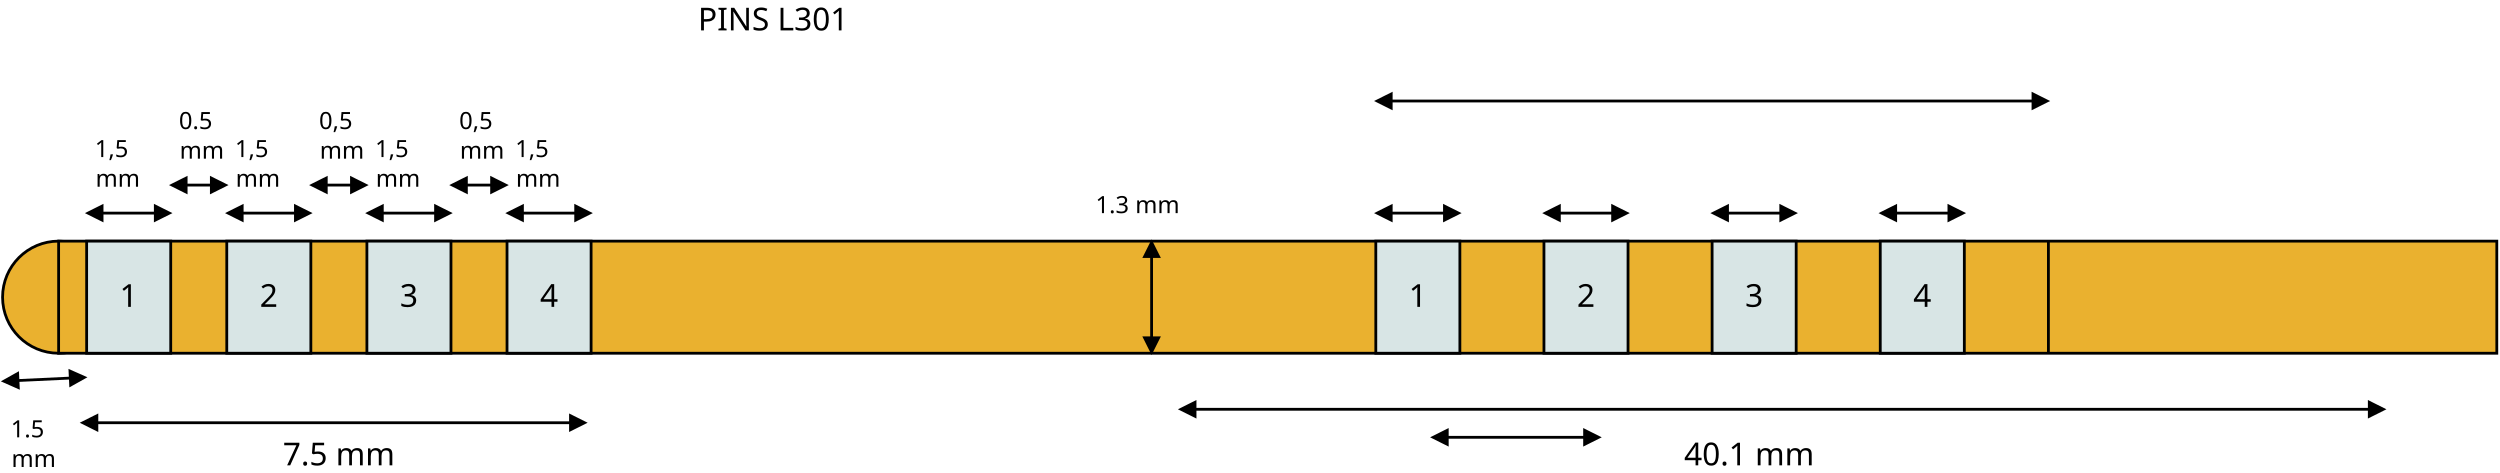
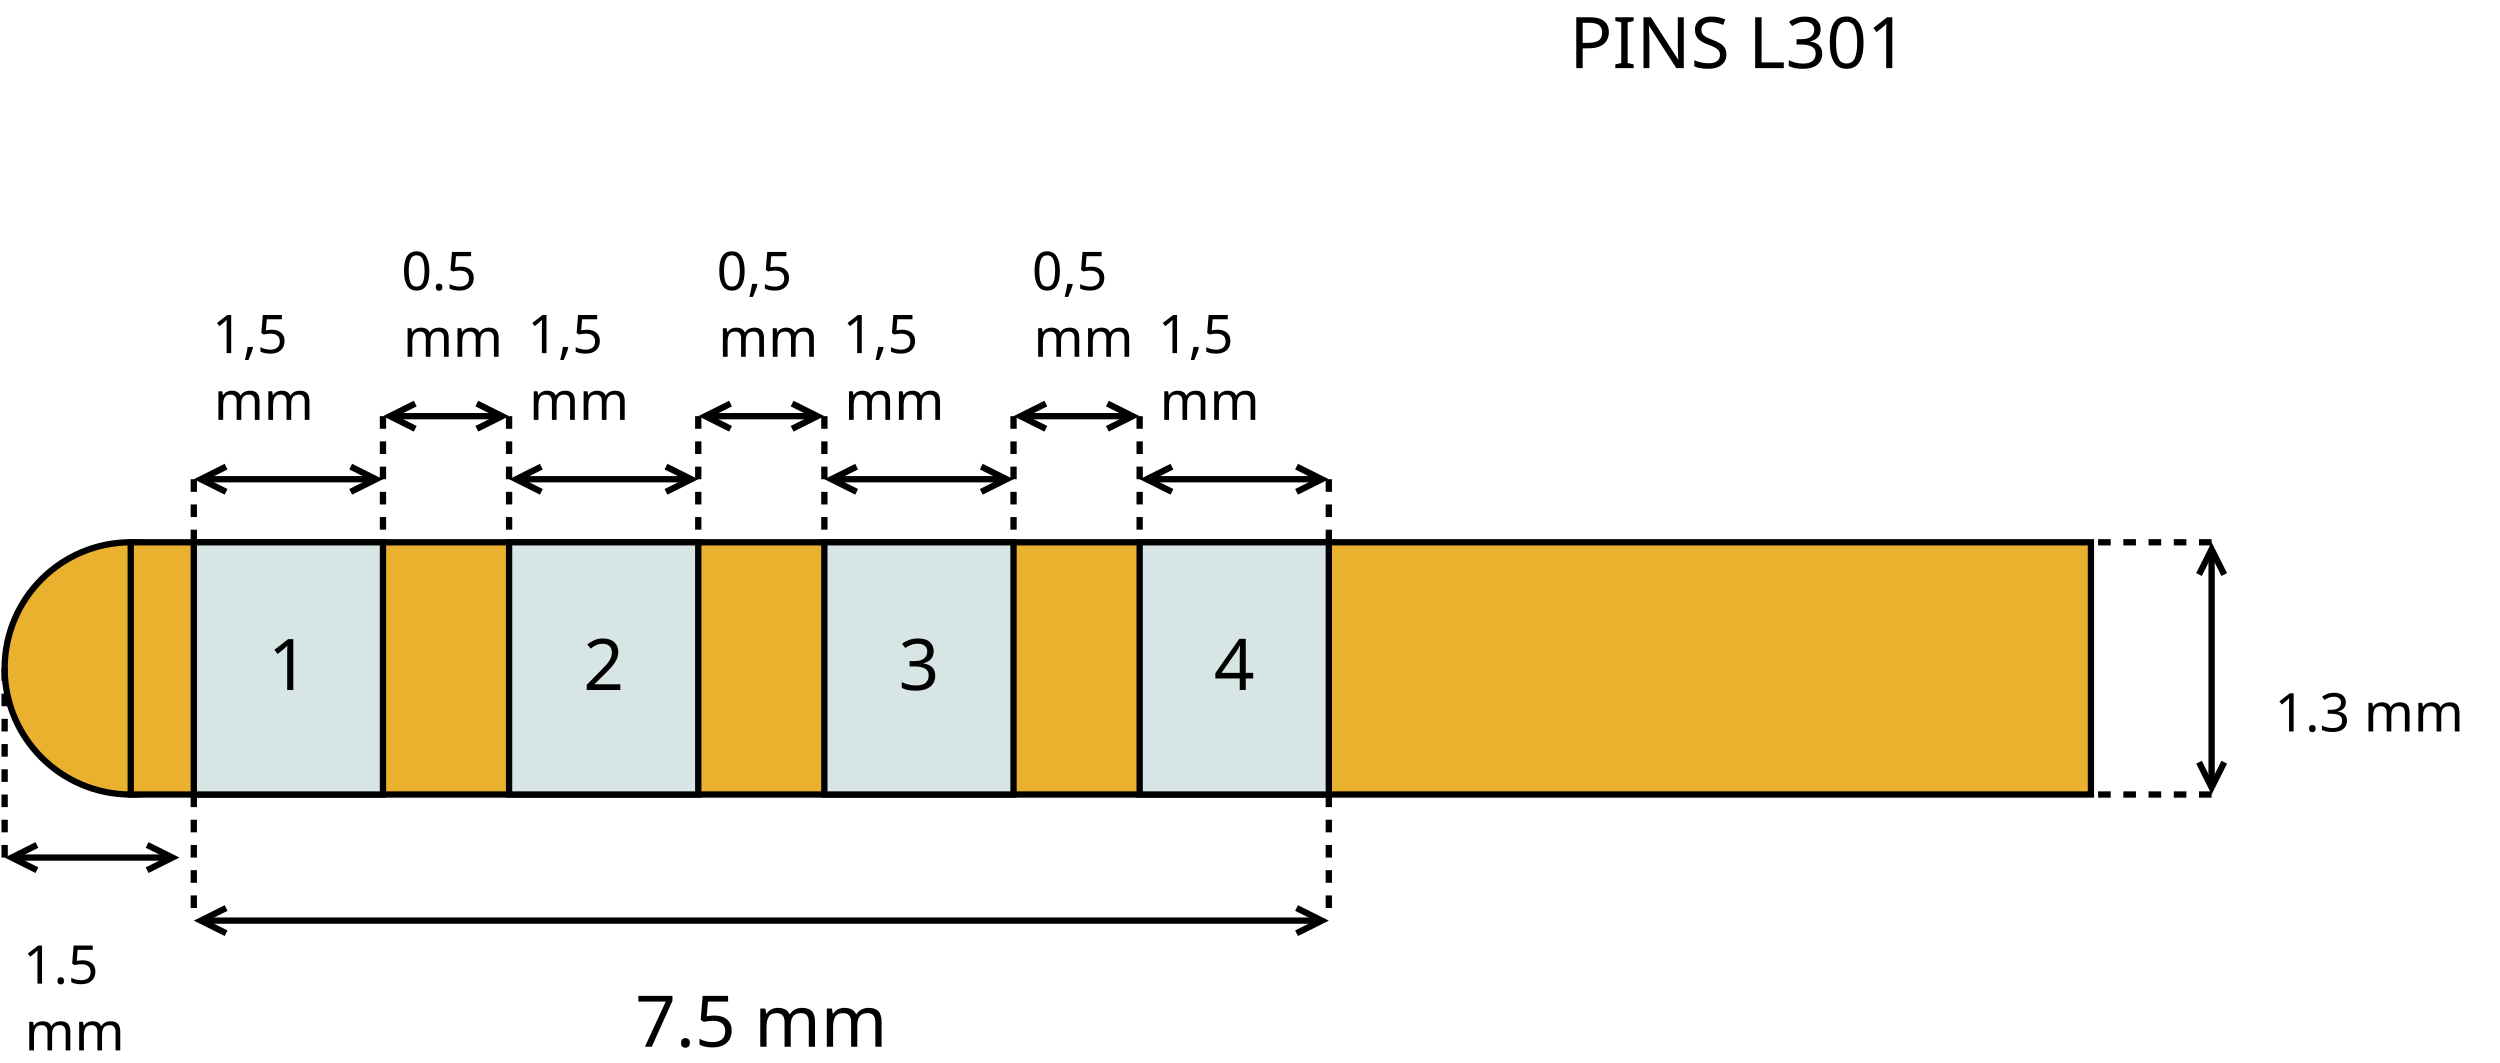
- <svg xmlns="http://www.w3.org/2000/svg" width="90cm" height="17cm" viewBox="-43 443 1783 337">
+ <svg xmlns="http://www.w3.org/2000/svg" width="40cm" height="17cm" viewBox="-41 428 792 337">
  <g id="Background" />
  <g id="Background" />
  <g id="Background" />
  <g id="Background" />
  <g id="Background" />
  <g id="Background" />
  <g id="L301">
    <g>
-       <ellipse style="fill: #eab12f; fill-opacity: 1; stroke-opacity: 1; stroke-width: 2; stroke: #000000" cx="-1.724" cy="655.084" rx="40" ry="40" />
-       <text font-size="12.8" style="fill: #000000; fill-opacity: 1; stroke: none;text-anchor:middle;font-family:sans-serif;font-style:normal;font-weight:normal" x="-1.724" y="658.984">
-         <tspan x="-1.724" y="658.984" />
+       <ellipse style="fill: #eab12f; fill-opacity: 1; stroke-opacity: 1; stroke-width: 2; stroke: #000000" cx="0" cy="640" rx="40" ry="40" />
+       <text font-size="12.8" style="fill: #000000; fill-opacity: 1; stroke: none;text-anchor:middle;font-family:sans-serif;font-style:normal;font-weight:normal" x="0" y="643.881">
+         <tspan x="0" y="643.881" />
      </text>
    </g>
    <g>
-       <rect style="fill: #eab12f; fill-opacity: 1; stroke-opacity: 1; stroke-width: 2; stroke: #000000" x="-1.724" y="615.084" width="1740" height="80" rx="0" ry="0" />
-       <text font-size="12.8" style="fill: #000000; fill-opacity: 1; stroke: none;text-anchor:middle;font-family:sans-serif;font-style:normal;font-weight:normal" x="868.276" y="658.984">
-         <tspan x="868.276" y="658.984" />
+       <rect style="fill: #eab12f; fill-opacity: 1; stroke-opacity: 1; stroke-width: 2; stroke: #000000" x="0" y="600" width="621.724" height="80" rx="0" ry="0" />
+       <text font-size="12.8" style="fill: #000000; fill-opacity: 1; stroke: none;text-anchor:middle;font-family:sans-serif;font-style:normal;font-weight:normal" x="310.862" y="643.881">
+         <tspan x="310.862" y="643.881" />
      </text>
    </g>
    <g>
-       <rect style="fill: #d8e5e5; fill-opacity: 1; stroke-opacity: 1; stroke-width: 2; stroke: #000000" x="18.276" y="615.084" width="60" height="80" rx="0" ry="0" />
-       <text font-size="22.578" style="fill: #000000; fill-opacity: 1; stroke: none;text-anchor:middle;font-family:sans-serif;font-style:normal;font-weight:normal" x="48.276" y="661.973">
-         <tspan x="48.276" y="661.973">1</tspan>
+       <rect style="fill: #d8e5e5; fill-opacity: 1; stroke-opacity: 1; stroke-width: 2; stroke: #000000" x="20" y="600" width="60" height="80" rx="0" ry="0" />
+       <text font-size="22.578" style="fill: #000000; fill-opacity: 1; stroke: none;text-anchor:middle;font-family:sans-serif;font-style:normal;font-weight:normal" x="50" y="646.846">
+         <tspan x="50" y="646.846">1</tspan>
      </text>
    </g>
    <g>
-       <rect style="fill: #d8e5e5; fill-opacity: 1; stroke-opacity: 1; stroke-width: 2; stroke: #000000" x="118.276" y="615.084" width="60" height="80" rx="0" ry="0" />
-       <text font-size="22.578" style="fill: #000000; fill-opacity: 1; stroke: none;text-anchor:middle;font-family:sans-serif;font-style:normal;font-weight:normal" x="148.276" y="661.973">
-         <tspan x="148.276" y="661.973">2</tspan>
+       <rect style="fill: #d8e5e5; fill-opacity: 1; stroke-opacity: 1; stroke-width: 2; stroke: #000000" x="120" y="600" width="60" height="80" rx="0" ry="0" />
+       <text font-size="22.578" style="fill: #000000; fill-opacity: 1; stroke: none;text-anchor:middle;font-family:sans-serif;font-style:normal;font-weight:normal" x="150" y="646.846">
+         <tspan x="150" y="646.846">2</tspan>
      </text>
    </g>
    <g>
-       <rect style="fill: #d8e5e5; fill-opacity: 1; stroke-opacity: 1; stroke-width: 2; stroke: #000000" x="218.276" y="615.084" width="60" height="80" rx="0" ry="0" />
-       <text font-size="22.578" style="fill: #000000; fill-opacity: 1; stroke: none;text-anchor:middle;font-family:sans-serif;font-style:normal;font-weight:normal" x="248.276" y="661.973">
-         <tspan x="248.276" y="661.973">3</tspan>
+       <rect style="fill: #d8e5e5; fill-opacity: 1; stroke-opacity: 1; stroke-width: 2; stroke: #000000" x="220" y="600" width="60" height="80" rx="0" ry="0" />
+       <text font-size="22.578" style="fill: #000000; fill-opacity: 1; stroke: none;text-anchor:middle;font-family:sans-serif;font-style:normal;font-weight:normal" x="250" y="646.846">
+         <tspan x="250" y="646.846">3</tspan>
      </text>
    </g>
    <g>
-       <rect style="fill: #d8e5e5; fill-opacity: 1; stroke-opacity: 1; stroke-width: 2; stroke: #000000" x="318.276" y="615.084" width="60" height="80" rx="0" ry="0" />
-       <text font-size="22.578" style="fill: #000000; fill-opacity: 1; stroke: none;text-anchor:middle;font-family:sans-serif;font-style:normal;font-weight:normal" x="348.276" y="661.973">
-         <tspan x="348.276" y="661.973">4</tspan>
+       <rect style="fill: #d8e5e5; fill-opacity: 1; stroke-opacity: 1; stroke-width: 2; stroke: #000000" x="320" y="600" width="60" height="80" rx="0" ry="0" />
+       <text font-size="22.578" style="fill: #000000; fill-opacity: 1; stroke: none;text-anchor:middle;font-family:sans-serif;font-style:normal;font-weight:normal" x="350" y="646.846">
+         <tspan x="350" y="646.846">4</tspan>
      </text>
    </g>
    <g>
-       <line style="fill: none; stroke-opacity: 1; stroke-width: 2; stroke: #000000" x1="25.576" y1="744.686" x2="363.576" y2="744.686" />
-       <polygon style="fill: #000000; fill-opacity: 1; stroke-opacity: 1; stroke-width: 2; stroke: #000000" fill-rule="evenodd" points="25.576,739.686 15.576,744.686 25.576,749.686 " />
-       <polygon style="fill: #000000; fill-opacity: 1; stroke-opacity: 1; stroke-width: 2; stroke: #000000" fill-rule="evenodd" points="363.576,749.686 373.576,744.686 363.576,739.686 " />
+       <line style="fill: none; stroke-opacity: 1; stroke-width: 2; stroke: #000000" x1="24.472" y1="720" x2="375.528" y2="720" />
+       <polyline style="fill: none; stroke-opacity: 1; stroke-width: 2; stroke: #000000" points="30.236,716 22.236,720 30.236,724 " />
+       <polyline style="fill: none; stroke-opacity: 1; stroke-width: 2; stroke: #000000" points="369.764,724 377.764,720 369.764,716 " />
    </g>
-     <text font-size="22.578" style="fill: #000000; fill-opacity: 1; stroke: none;text-anchor:start;font-family:sans-serif;font-style:normal;font-weight:normal" x="158.276" y="775.084">
-       <tspan x="158.276" y="775.084">7.5 mm</tspan>
+     <text font-size="22.578" style="fill: #000000; fill-opacity: 1; stroke: none;text-anchor:start;font-family:sans-serif;font-style:normal;font-weight:normal" x="160" y="760">
+       <tspan x="160" y="760">7.5 mm</tspan>
    </text>
    <g>
-       <line style="fill: none; stroke-opacity: 1; stroke-width: 2; stroke: #000000" x1="29.276" y1="595.084" x2="67.276" y2="595.084" />
-       <polygon style="fill: #000000; fill-opacity: 1; stroke-opacity: 1; stroke-width: 2; stroke: #000000" fill-rule="evenodd" points="29.276,590.084 19.276,595.084 29.276,600.084 " />
-       <polygon style="fill: #000000; fill-opacity: 1; stroke-opacity: 1; stroke-width: 2; stroke: #000000" fill-rule="evenodd" points="67.276,600.084 77.276,595.084 67.276,590.084 " />
+       <line style="fill: none; stroke-opacity: 1; stroke-width: 2; stroke: #000000" x1="24.472" y1="580" x2="75.528" y2="580" />
+       <polyline style="fill: none; stroke-opacity: 1; stroke-width: 2; stroke: #000000" points="30.236,576 22.236,580 30.236,584 " />
+       <polyline style="fill: none; stroke-opacity: 1; stroke-width: 2; stroke: #000000" points="69.764,584 77.764,580 69.764,576 " />
    </g>
    <g>
-       <line style="fill: none; stroke-opacity: 1; stroke-width: 2; stroke: #000000" x1="129.276" y1="595.084" x2="167.276" y2="595.084" />
-       <polygon style="fill: #000000; fill-opacity: 1; stroke-opacity: 1; stroke-width: 2; stroke: #000000" fill-rule="evenodd" points="129.276,590.084 119.276,595.084 129.276,600.084 " />
-       <polygon style="fill: #000000; fill-opacity: 1; stroke-opacity: 1; stroke-width: 2; stroke: #000000" fill-rule="evenodd" points="167.276,600.084 177.276,595.084 167.276,590.084 " />
+       <line style="fill: none; stroke-opacity: 1; stroke-width: 2; stroke: #000000" x1="124.472" y1="580" x2="175.528" y2="580" />
+       <polyline style="fill: none; stroke-opacity: 1; stroke-width: 2; stroke: #000000" points="130.236,576 122.236,580 130.236,584 " />
+       <polyline style="fill: none; stroke-opacity: 1; stroke-width: 2; stroke: #000000" points="169.764,584 177.764,580 169.764,576 " />
    </g>
    <g>
-       <line style="fill: none; stroke-opacity: 1; stroke-width: 2; stroke: #000000" x1="229.276" y1="595.084" x2="267.276" y2="595.084" />
-       <polygon style="fill: #000000; fill-opacity: 1; stroke-opacity: 1; stroke-width: 2; stroke: #000000" fill-rule="evenodd" points="229.276,590.084 219.276,595.084 229.276,600.084 " />
-       <polygon style="fill: #000000; fill-opacity: 1; stroke-opacity: 1; stroke-width: 2; stroke: #000000" fill-rule="evenodd" points="267.276,600.084 277.276,595.084 267.276,590.084 " />
+       <line style="fill: none; stroke-opacity: 1; stroke-width: 2; stroke: #000000" x1="224.472" y1="580" x2="275.528" y2="580" />
+       <polyline style="fill: none; stroke-opacity: 1; stroke-width: 2; stroke: #000000" points="230.236,576 222.236,580 230.236,584 " />
+       <polyline style="fill: none; stroke-opacity: 1; stroke-width: 2; stroke: #000000" points="269.764,584 277.764,580 269.764,576 " />
    </g>
    <g>
-       <line style="fill: none; stroke-opacity: 1; stroke-width: 2; stroke: #000000" x1="329.276" y1="595.084" x2="367.276" y2="595.084" />
-       <polygon style="fill: #000000; fill-opacity: 1; stroke-opacity: 1; stroke-width: 2; stroke: #000000" fill-rule="evenodd" points="329.276,590.084 319.276,595.084 329.276,600.084 " />
-       <polygon style="fill: #000000; fill-opacity: 1; stroke-opacity: 1; stroke-width: 2; stroke: #000000" fill-rule="evenodd" points="367.276,600.084 377.276,595.084 367.276,590.084 " />
+       <line style="fill: none; stroke-opacity: 1; stroke-width: 2; stroke: #000000" x1="324.472" y1="580" x2="375.528" y2="580" />
+       <polyline style="fill: none; stroke-opacity: 1; stroke-width: 2; stroke: #000000" points="330.236,576 322.236,580 330.236,584 " />
+       <polyline style="fill: none; stroke-opacity: 1; stroke-width: 2; stroke: #000000" points="369.764,584 377.764,580 369.764,576 " />
    </g>
    <g>
-       <line style="fill: none; stroke-opacity: 1; stroke-width: 2; stroke: #000000" x1="89.276" y1="575.084" x2="107.276" y2="575.084" />
-       <polygon style="fill: #000000; fill-opacity: 1; stroke-opacity: 1; stroke-width: 2; stroke: #000000" fill-rule="evenodd" points="89.276,570.084 79.276,575.084 89.276,580.084 " />
-       <polygon style="fill: #000000; fill-opacity: 1; stroke-opacity: 1; stroke-width: 2; stroke: #000000" fill-rule="evenodd" points="107.276,580.084 117.276,575.084 107.276,570.084 " />
+       <line style="fill: none; stroke-opacity: 1; stroke-width: 2; stroke: #000000" x1="84.472" y1="560" x2="115.528" y2="560" />
+       <polyline style="fill: none; stroke-opacity: 1; stroke-width: 2; stroke: #000000" points="90.236,556 82.236,560 90.236,564 " />
+       <polyline style="fill: none; stroke-opacity: 1; stroke-width: 2; stroke: #000000" points="109.764,564 117.764,560 109.764,556 " />
    </g>
    <g>
-       <line style="fill: none; stroke-opacity: 1; stroke-width: 2; stroke: #000000" x1="189.276" y1="575.084" x2="207.276" y2="575.084" />
-       <polygon style="fill: #000000; fill-opacity: 1; stroke-opacity: 1; stroke-width: 2; stroke: #000000" fill-rule="evenodd" points="189.276,570.084 179.276,575.084 189.276,580.084 " />
-       <polygon style="fill: #000000; fill-opacity: 1; stroke-opacity: 1; stroke-width: 2; stroke: #000000" fill-rule="evenodd" points="207.276,580.084 217.276,575.084 207.276,570.084 " />
+       <line style="fill: none; stroke-opacity: 1; stroke-width: 2; stroke: #000000" x1="184.472" y1="560" x2="215.528" y2="560" />
+       <polyline style="fill: none; stroke-opacity: 1; stroke-width: 2; stroke: #000000" points="190.236,556 182.236,560 190.236,564 " />
+       <polyline style="fill: none; stroke-opacity: 1; stroke-width: 2; stroke: #000000" points="209.764,564 217.764,560 209.764,556 " />
    </g>
    <g>
-       <line style="fill: none; stroke-opacity: 1; stroke-width: 2; stroke: #000000" x1="289.276" y1="575.084" x2="307.276" y2="575.084" />
-       <polygon style="fill: #000000; fill-opacity: 1; stroke-opacity: 1; stroke-width: 2; stroke: #000000" fill-rule="evenodd" points="289.276,570.084 279.276,575.084 289.276,580.084 " />
-       <polygon style="fill: #000000; fill-opacity: 1; stroke-opacity: 1; stroke-width: 2; stroke: #000000" fill-rule="evenodd" points="307.276,580.084 317.276,575.084 307.276,570.084 " />
+       <line style="fill: none; stroke-opacity: 1; stroke-width: 2; stroke: #000000" x1="284.472" y1="560" x2="315.528" y2="560" />
+       <polyline style="fill: none; stroke-opacity: 1; stroke-width: 2; stroke: #000000" points="290.236,556 282.236,560 290.236,564 " />
+       <polyline style="fill: none; stroke-opacity: 1; stroke-width: 2; stroke: #000000" points="309.764,564 317.764,560 309.764,556 " />
    </g>
-     <text font-size="16.933" style="fill: #000000; fill-opacity: 1; stroke: none;text-anchor:middle;font-family:sans-serif;font-style:normal;font-weight:normal" x="38.276" y="555.084">
-       <tspan x="38.276" y="555.084">1,5</tspan>
-       <tspan xml:space="preserve" x="38.276" y="576.251"> mm</tspan>
+     <text font-size="16.933" style="fill: #000000; fill-opacity: 1; stroke: none;text-anchor:middle;font-family:sans-serif;font-style:normal;font-weight:normal" x="40" y="540">
+       <tspan x="40" y="540">1,5</tspan>
+       <tspan xml:space="preserve" x="40" y="561.167"> mm</tspan>
    </text>
-     <text font-size="16.933" style="fill: #000000; fill-opacity: 1; stroke: none;text-anchor:middle;font-family:sans-serif;font-style:normal;font-weight:normal" x="98.276" y="535.084">
-       <tspan x="98.276" y="535.084">0.5</tspan>
-       <tspan xml:space="preserve" x="98.276" y="556.251"> mm</tspan>
+     <text font-size="16.933" style="fill: #000000; fill-opacity: 1; stroke: none;text-anchor:middle;font-family:sans-serif;font-style:normal;font-weight:normal" x="100" y="520">
+       <tspan x="100" y="520">0.5</tspan>
+       <tspan xml:space="preserve" x="100" y="541.167"> mm</tspan>
    </text>
-     <text font-size="16.933" style="fill: #000000; fill-opacity: 1; stroke: none;text-anchor:middle;font-family:sans-serif;font-style:normal;font-weight:normal" x="138.276" y="555.084">
-       <tspan x="138.276" y="555.084">1,5</tspan>
-       <tspan xml:space="preserve" x="138.276" y="576.251"> mm</tspan>
+     <text font-size="16.933" style="fill: #000000; fill-opacity: 1; stroke: none;text-anchor:middle;font-family:sans-serif;font-style:normal;font-weight:normal" x="140" y="540">
+       <tspan x="140" y="540">1,5</tspan>
+       <tspan xml:space="preserve" x="140" y="561.167"> mm</tspan>
    </text>
-     <text font-size="16.933" style="fill: #000000; fill-opacity: 1; stroke: none;text-anchor:middle;font-family:sans-serif;font-style:normal;font-weight:normal" x="198.276" y="535.084">
-       <tspan x="198.276" y="535.084">0,5</tspan>
-       <tspan xml:space="preserve" x="198.276" y="556.251"> mm</tspan>
+     <text font-size="16.933" style="fill: #000000; fill-opacity: 1; stroke: none;text-anchor:middle;font-family:sans-serif;font-style:normal;font-weight:normal" x="200" y="520">
+       <tspan x="200" y="520">0,5</tspan>
+       <tspan xml:space="preserve" x="200" y="541.167"> mm</tspan>
    </text>
-     <text font-size="16.933" style="fill: #000000; fill-opacity: 1; stroke: none;text-anchor:middle;font-family:sans-serif;font-style:normal;font-weight:normal" x="298.276" y="535.084">
-       <tspan x="298.276" y="535.084">0,5</tspan>
-       <tspan xml:space="preserve" x="298.276" y="556.251"> mm</tspan>
+     <text font-size="16.933" style="fill: #000000; fill-opacity: 1; stroke: none;text-anchor:middle;font-family:sans-serif;font-style:normal;font-weight:normal" x="300" y="520">
+       <tspan x="300" y="520">0,5</tspan>
+       <tspan xml:space="preserve" x="300" y="541.167"> mm</tspan>
    </text>
-     <text font-size="16.933" style="fill: #000000; fill-opacity: 1; stroke: none;text-anchor:middle;font-family:sans-serif;font-style:normal;font-weight:normal" x="238.276" y="555.084">
-       <tspan x="238.276" y="555.084">1,5</tspan>
-       <tspan xml:space="preserve" x="238.276" y="576.251"> mm</tspan>
+     <text font-size="16.933" style="fill: #000000; fill-opacity: 1; stroke: none;text-anchor:middle;font-family:sans-serif;font-style:normal;font-weight:normal" x="240" y="540">
+       <tspan x="240" y="540">1,5</tspan>
+       <tspan xml:space="preserve" x="240" y="561.167"> mm</tspan>
    </text>
-     <text font-size="16.933" style="fill: #000000; fill-opacity: 1; stroke: none;text-anchor:middle;font-family:sans-serif;font-style:normal;font-weight:normal" x="338.276" y="555.084">
-       <tspan x="338.276" y="555.084">1,5</tspan>
-       <tspan xml:space="preserve" x="338.276" y="576.251"> mm</tspan>
+     <text font-size="16.933" style="fill: #000000; fill-opacity: 1; stroke: none;text-anchor:middle;font-family:sans-serif;font-style:normal;font-weight:normal" x="340" y="540">
+       <tspan x="340" y="540">1,5</tspan>
+       <tspan xml:space="preserve" x="340" y="561.167"> mm</tspan>
    </text>
    <g>
-       <line style="fill: none; stroke-opacity: 1; stroke-width: 2; stroke: #000000" x1="778.276" y1="626.084" x2="778.276" y2="684.084" />
-       <polygon style="fill: #000000; fill-opacity: 1; stroke-opacity: 1; stroke-width: 2; stroke: #000000" fill-rule="evenodd" points="783.276,626.084 778.276,616.084 773.276,626.084 " />
-       <polygon style="fill: #000000; fill-opacity: 1; stroke-opacity: 1; stroke-width: 2; stroke: #000000" fill-rule="evenodd" points="773.276,684.084 778.276,694.084 783.276,684.084 " />
+       <line style="fill: none; stroke-opacity: 1; stroke-width: 2; stroke: #000000" x1="660" y1="604.472" x2="660" y2="675.528" />
+       <polyline style="fill: none; stroke-opacity: 1; stroke-width: 2; stroke: #000000" points="664,610.236 660,602.236 656,610.236 " />
+       <polyline style="fill: none; stroke-opacity: 1; stroke-width: 2; stroke: #000000" points="656,669.764 660,677.764 664,669.764 " />
    </g>
-     <text font-size="16.933" style="fill: #000000; fill-opacity: 1; stroke: none;text-anchor:start;font-family:sans-serif;font-style:normal;font-weight:normal" x="738.276" y="595.084">
-       <tspan x="738.276" y="595.084">1.3 mm </tspan>
+     <text font-size="16.933" style="fill: #000000; fill-opacity: 1; stroke: none;text-anchor:start;font-family:sans-serif;font-style:normal;font-weight:normal" x="680" y="660">
+       <tspan x="680" y="660">1.3 mm </tspan>
    </text>
    <g>
-       <line style="fill: none; stroke-opacity: 1; stroke-width: 2; stroke: #000000" x1="809.276" y1="735.084" x2="1647.28" y2="735.084" />
-       <polygon style="fill: #000000; fill-opacity: 1; stroke-opacity: 1; stroke-width: 2; stroke: #000000" fill-rule="evenodd" points="809.276,730.084 799.276,735.084 809.276,740.084 " />
-       <polygon style="fill: #000000; fill-opacity: 1; stroke-opacity: 1; stroke-width: 2; stroke: #000000" fill-rule="evenodd" points="1647.28,740.084 1657.28,735.084 1647.28,730.084 " />
+       <line style="fill: none; stroke-opacity: 1; stroke-width: 2; stroke: #000000" x1="-35.528" y1="700" x2="10.959" y2="700" />
+       <polyline style="fill: none; stroke-opacity: 1; stroke-width: 2; stroke: #000000" points="-29.764,696 -37.764,700 -29.764,704 " />
+       <polyline style="fill: none; stroke-opacity: 1; stroke-width: 2; stroke: #000000" points="5.195,704 13.195,700 5.195,696 " />
    </g>
-     <g>
-       <rect style="fill: #d8e5e5; fill-opacity: 1; stroke-opacity: 1; stroke-width: 2; stroke: #000000" x="938.276" y="615.084" width="60" height="80" rx="0" ry="0" />
-       <text font-size="22.578" style="fill: #000000; fill-opacity: 1; stroke: none;text-anchor:middle;font-family:sans-serif;font-style:normal;font-weight:normal" x="968.276" y="661.973">
-         <tspan x="968.276" y="661.973">1</tspan>
-       </text>
-     </g>
-     <g>
-       <rect style="fill: #d8e5e5; fill-opacity: 1; stroke-opacity: 1; stroke-width: 2; stroke: #000000" x="1058.28" y="615.084" width="60" height="80" rx="0" ry="0" />
-       <text font-size="22.578" style="fill: #000000; fill-opacity: 1; stroke: none;text-anchor:middle;font-family:sans-serif;font-style:normal;font-weight:normal" x="1088.28" y="661.973">
-         <tspan x="1088.28" y="661.973">2</tspan>
-       </text>
-     </g>
-     <g>
-       <rect style="fill: #d8e5e5; fill-opacity: 1; stroke-opacity: 1; stroke-width: 2; stroke: #000000" x="1178.28" y="615.084" width="60" height="80" rx="0" ry="0" />
-       <text font-size="22.578" style="fill: #000000; fill-opacity: 1; stroke: none;text-anchor:middle;font-family:sans-serif;font-style:normal;font-weight:normal" x="1208.28" y="661.973">
-         <tspan x="1208.28" y="661.973">3</tspan>
-       </text>
-     </g>
-     <g>
-       <rect style="fill: #d8e5e5; fill-opacity: 1; stroke-opacity: 1; stroke-width: 2; stroke: #000000" x="1298.28" y="615.084" width="60" height="80" rx="0" ry="0" />
-       <text font-size="22.578" style="fill: #000000; fill-opacity: 1; stroke: none;text-anchor:middle;font-family:sans-serif;font-style:normal;font-weight:normal" x="1328.28" y="661.973">
-         <tspan x="1328.28" y="661.973">4</tspan>
-       </text>
-     </g>
-     <text font-size="22.578" style="fill: #000000; fill-opacity: 1; stroke: none;text-anchor:start;font-family:sans-serif;font-style:normal;font-weight:normal" x="1158.28" y="775.084">
-       <tspan x="1158.28" y="775.084">40.1 mm</tspan>
+     <text font-size="16.933" style="fill: #000000; fill-opacity: 1; stroke: none;text-anchor:middle;font-family:sans-serif;font-style:normal;font-weight:normal" x="-20" y="740">
+       <tspan x="-20" y="740">1.5</tspan>
+       <tspan xml:space="preserve" x="-20" y="761.167"> mm</tspan>
    </text>
-     <g>
-       <line style="fill: none; stroke-opacity: 1; stroke-width: 2; stroke: #000000" x1="949.276" y1="515.084" x2="1407.28" y2="515.084" />
-       <polygon style="fill: #000000; fill-opacity: 1; stroke-opacity: 1; stroke-width: 2; stroke: #000000" fill-rule="evenodd" points="949.276,510.084 939.276,515.084 949.276,520.084 " />
-       <polygon style="fill: #000000; fill-opacity: 1; stroke-opacity: 1; stroke-width: 2; stroke: #000000" fill-rule="evenodd" points="1407.28,520.084 1417.28,515.084 1407.28,510.084 " />
-     </g>
-     <line style="fill: none; stroke-opacity: 1; stroke-width: 2; stroke: #000000" x1="1418.28" y1="615.084" x2="1418.28" y2="695.084" />
-     <g>
-       <line style="fill: none; stroke-opacity: 1; stroke-width: 2; stroke: #000000" x1="949.276" y1="595.084" x2="987.276" y2="595.084" />
-       <polygon style="fill: #000000; fill-opacity: 1; stroke-opacity: 1; stroke-width: 2; stroke: #000000" fill-rule="evenodd" points="949.276,590.084 939.276,595.084 949.276,600.084 " />
-       <polygon style="fill: #000000; fill-opacity: 1; stroke-opacity: 1; stroke-width: 2; stroke: #000000" fill-rule="evenodd" points="987.276,600.084 997.276,595.084 987.276,590.084 " />
-     </g>
-     <g>
-       <line style="fill: none; stroke-opacity: 1; stroke-width: 2; stroke: #000000" x1="1069.28" y1="595.084" x2="1107.28" y2="595.084" />
-       <polygon style="fill: #000000; fill-opacity: 1; stroke-opacity: 1; stroke-width: 2; stroke: #000000" fill-rule="evenodd" points="1069.28,590.084 1059.28,595.084 1069.28,600.084 " />
-       <polygon style="fill: #000000; fill-opacity: 1; stroke-opacity: 1; stroke-width: 2; stroke: #000000" fill-rule="evenodd" points="1107.28,600.084 1117.28,595.084 1107.28,590.084 " />
-     </g>
-     <g>
-       <line style="fill: none; stroke-opacity: 1; stroke-width: 2; stroke: #000000" x1="1189.28" y1="595.084" x2="1227.28" y2="595.084" />
-       <polygon style="fill: #000000; fill-opacity: 1; stroke-opacity: 1; stroke-width: 2; stroke: #000000" fill-rule="evenodd" points="1189.28,590.084 1179.28,595.084 1189.28,600.084 " />
-       <polygon style="fill: #000000; fill-opacity: 1; stroke-opacity: 1; stroke-width: 2; stroke: #000000" fill-rule="evenodd" points="1227.28,600.084 1237.28,595.084 1227.28,590.084 " />
-     </g>
-     <g>
-       <line style="fill: none; stroke-opacity: 1; stroke-width: 2; stroke: #000000" x1="1309.28" y1="595.084" x2="1347.28" y2="595.084" />
-       <polygon style="fill: #000000; fill-opacity: 1; stroke-opacity: 1; stroke-width: 2; stroke: #000000" fill-rule="evenodd" points="1309.28,590.084 1299.28,595.084 1309.28,600.084 " />
-       <polygon style="fill: #000000; fill-opacity: 1; stroke-opacity: 1; stroke-width: 2; stroke: #000000" fill-rule="evenodd" points="1347.28,600.084 1357.28,595.084 1347.28,590.084 " />
-     </g>
-     <g>
-       <line style="fill: none; stroke-opacity: 1; stroke-width: 2; stroke: #000000" x1="-30.736" y1="714.567" x2="6.619" y2="712.807" />
-       <polygon style="fill: #000000; fill-opacity: 1; stroke-opacity: 1; stroke-width: 2; stroke: #000000" fill-rule="evenodd" points="-30.972,709.572 -40.725,715.037 -30.501,719.561 " />
-       <polygon style="fill: #000000; fill-opacity: 1; stroke-opacity: 1; stroke-width: 2; stroke: #000000" fill-rule="evenodd" points="6.854,717.802 16.608,712.337 6.383,707.813 " />
-     </g>
-     <text font-size="16.933" style="fill: #000000; fill-opacity: 1; stroke: none;text-anchor:middle;font-family:sans-serif;font-style:normal;font-weight:normal" x="-21.724" y="755.084">
-       <tspan x="-21.724" y="755.084">1.5</tspan>
-       <tspan xml:space="preserve" x="-21.724" y="776.251"> mm</tspan>
+     <text font-size="22.578" style="fill: #000000; fill-opacity: 1; stroke: none;text-anchor:start;font-family:sans-serif;font-style:normal;font-weight:normal" x="456.3" y="449.602">
+       <tspan x="456.3" y="449.602">PINS L301</tspan>
    </text>
-     <text font-size="22.578" style="fill: #000000; fill-opacity: 1; stroke: none;text-anchor:start;font-family:sans-serif;font-style:normal;font-weight:normal" x="454.576" y="464.686">
-       <tspan x="454.576" y="464.686">PINS L301</tspan>
-     </text>
-     <g>
-       <line style="fill: none; stroke-opacity: 1; stroke-width: 2; stroke: #000000" x1="989.276" y1="755.084" x2="1087.28" y2="755.084" />
-       <polygon style="fill: #000000; fill-opacity: 1; stroke-opacity: 1; stroke-width: 2; stroke: #000000" fill-rule="evenodd" points="989.276,750.084 979.276,755.084 989.276,760.084 " />
-       <polygon style="fill: #000000; fill-opacity: 1; stroke-opacity: 1; stroke-width: 2; stroke: #000000" fill-rule="evenodd" points="1087.28,760.084 1097.28,755.084 1087.28,750.084 " />
-     </g>
+     <line style="fill: none; stroke-opacity: 1; stroke-width: 2; stroke-dasharray: 4; stroke: #000000" x1="280" y1="560" x2="280" y2="600" />
+     <line style="fill: none; stroke-opacity: 1; stroke-width: 2; stroke-dasharray: 4; stroke: #000000" x1="220" y1="560" x2="220" y2="600" />
+     <line style="fill: none; stroke-opacity: 1; stroke-width: 2; stroke-dasharray: 4; stroke: #000000" x1="120" y1="560" x2="120" y2="600" />
+     <line style="fill: none; stroke-opacity: 1; stroke-width: 2; stroke-dasharray: 4; stroke: #000000" x1="80" y1="560" x2="80" y2="600" />
+     <line style="fill: none; stroke-opacity: 1; stroke-width: 2; stroke-dasharray: 4; stroke: #000000" x1="180" y1="560" x2="180" y2="600" />
+     <line style="fill: none; stroke-opacity: 1; stroke-width: 2; stroke-dasharray: 4; stroke: #000000" x1="320" y1="560" x2="320" y2="600" />
+     <line style="fill: none; stroke-opacity: 1; stroke-width: 2; stroke-dasharray: 4; stroke: #000000" x1="20" y1="680" x2="20" y2="720" />
+     <line style="fill: none; stroke-opacity: 1; stroke-width: 2; stroke-dasharray: 4; stroke: #000000" x1="380" y1="680" x2="380" y2="720" />
+     <line style="fill: none; stroke-opacity: 1; stroke-width: 2; stroke-dasharray: 4; stroke: #000000" x1="-40" y1="640" x2="-40" y2="700" />
+     <line style="fill: none; stroke-opacity: 1; stroke-width: 2; stroke-dasharray: 4; stroke: #000000" x1="20" y1="580" x2="20" y2="600" />
+     <line style="fill: none; stroke-opacity: 1; stroke-width: 2; stroke-dasharray: 4; stroke: #000000" x1="380" y1="580" x2="380" y2="600" />
+     <line style="fill: none; stroke-opacity: 1; stroke-width: 2; stroke-dasharray: 4; stroke: #000000" x1="660" y1="600" x2="621.724" y2="600" />
+     <line style="fill: none; stroke-opacity: 1; stroke-width: 2; stroke-dasharray: 4; stroke: #000000" x1="660" y1="680" x2="621.724" y2="680" />
  </g>
</svg>
